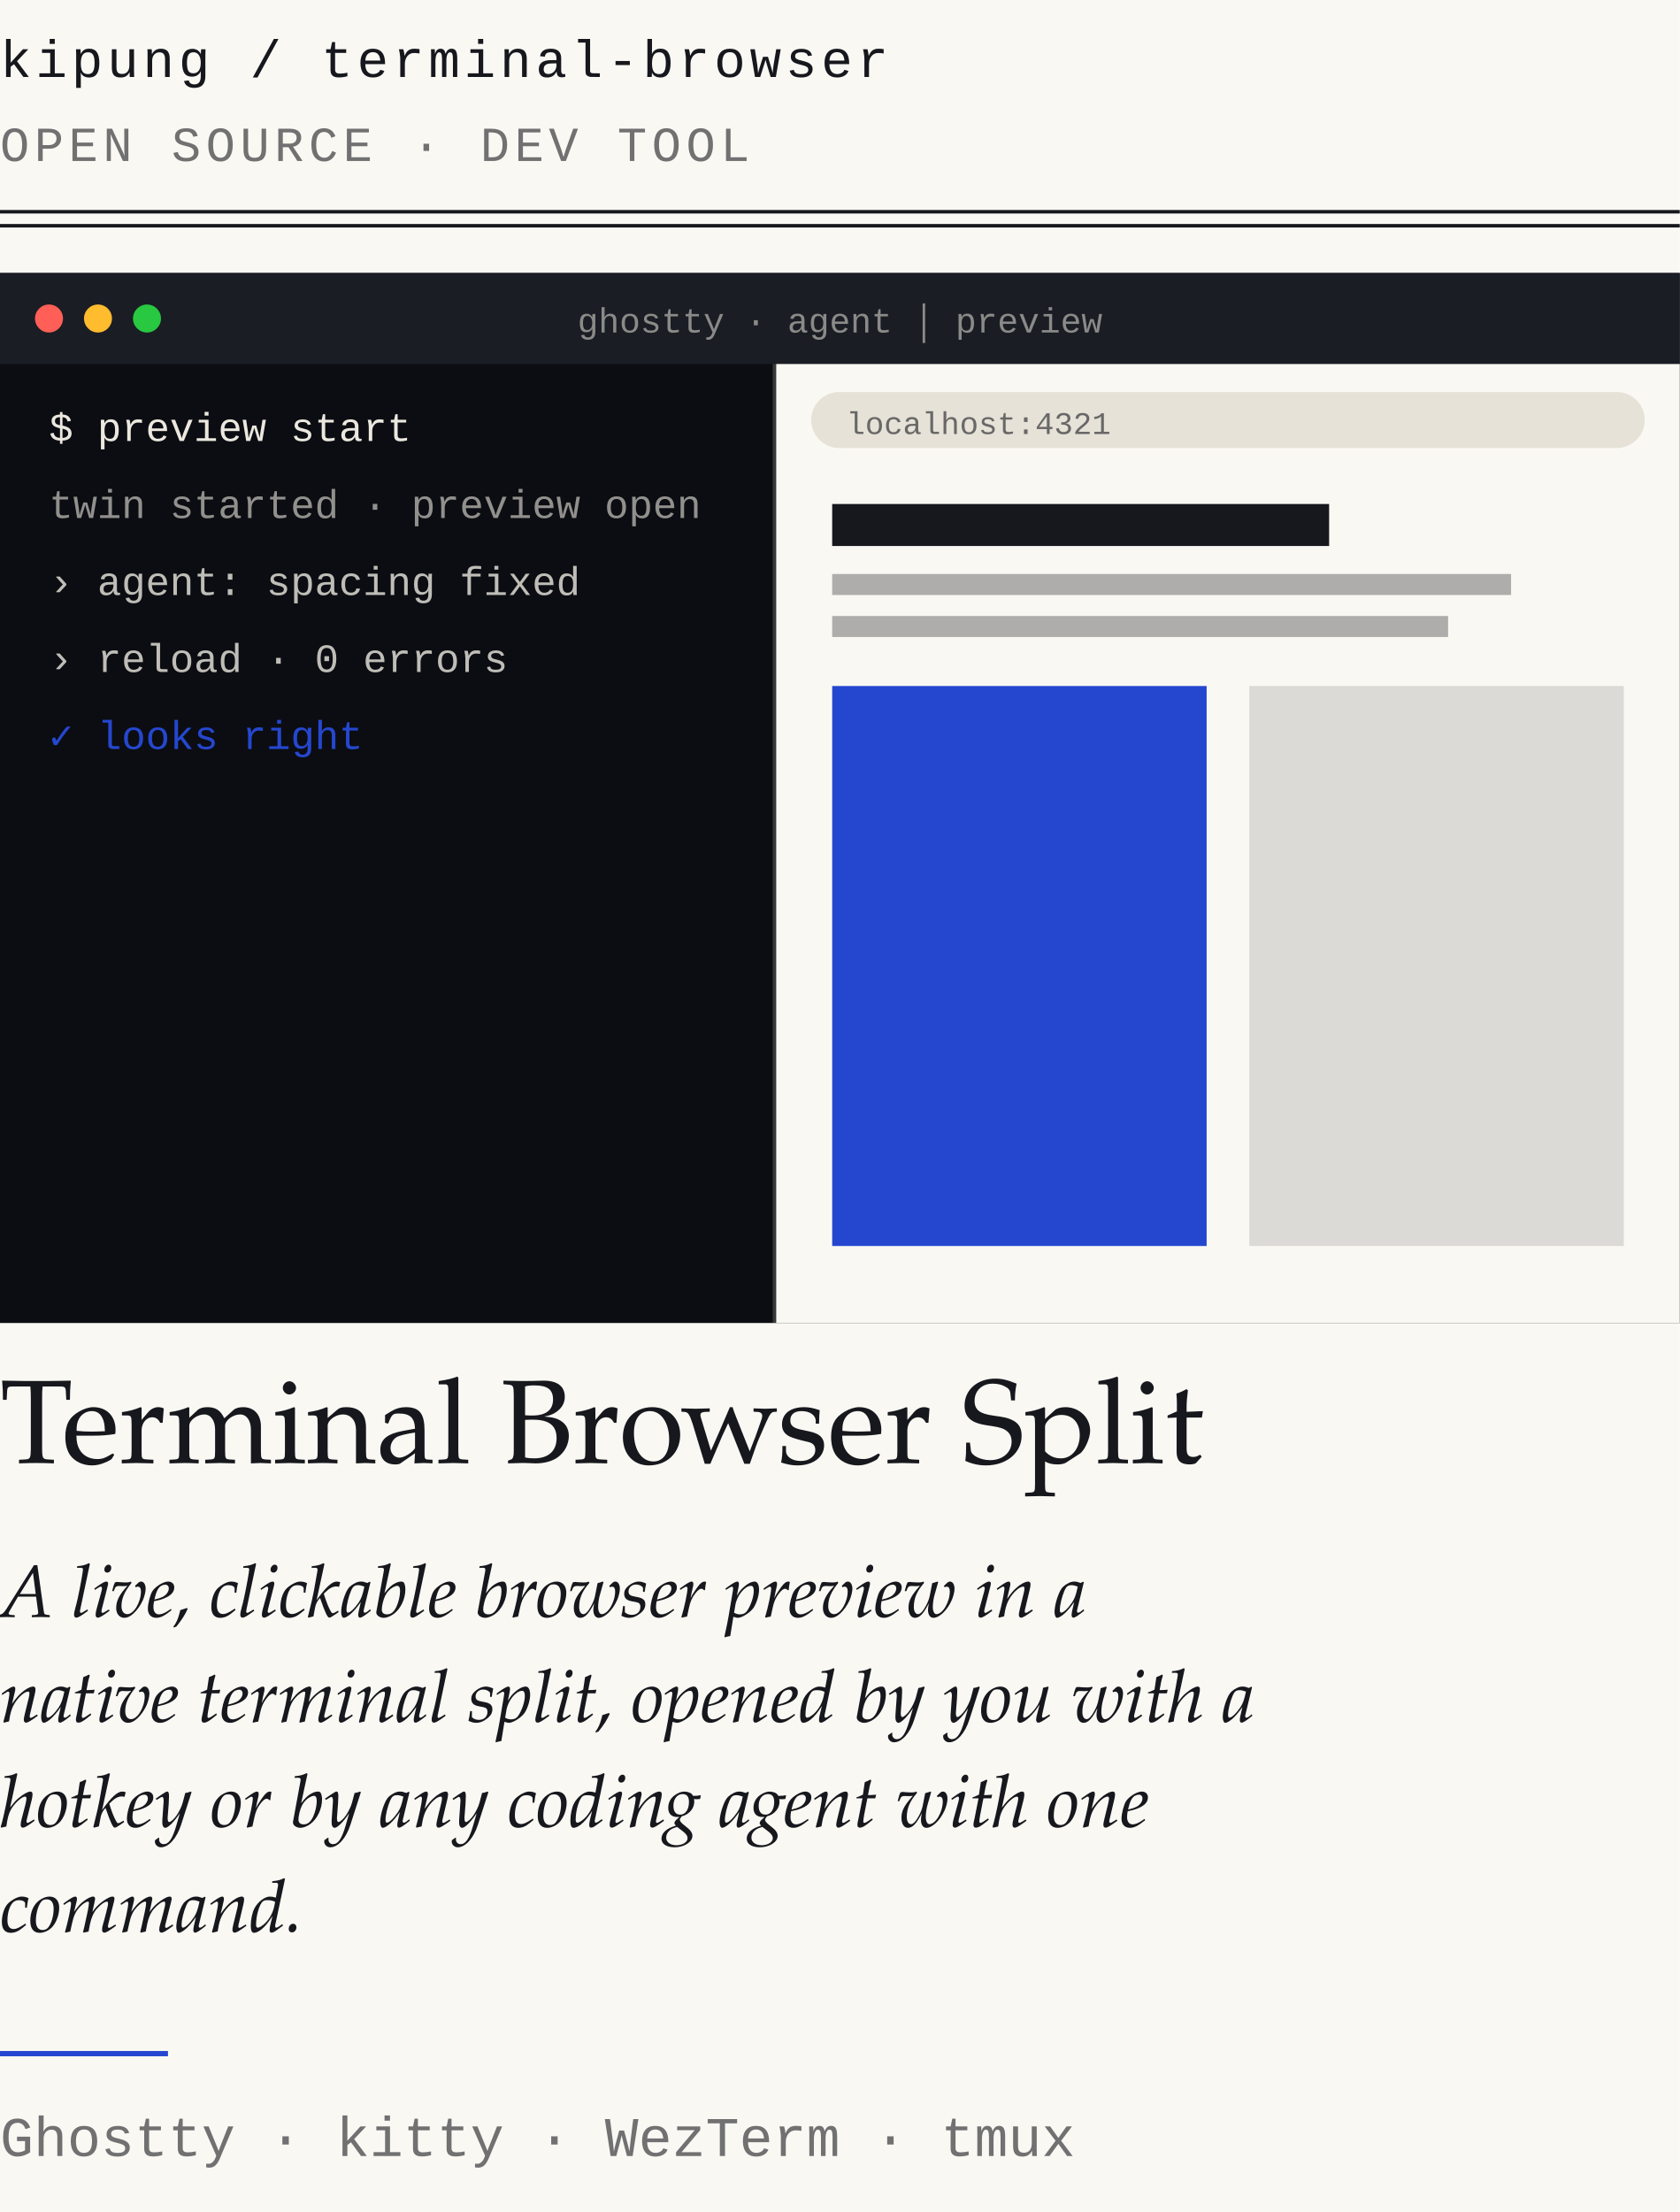
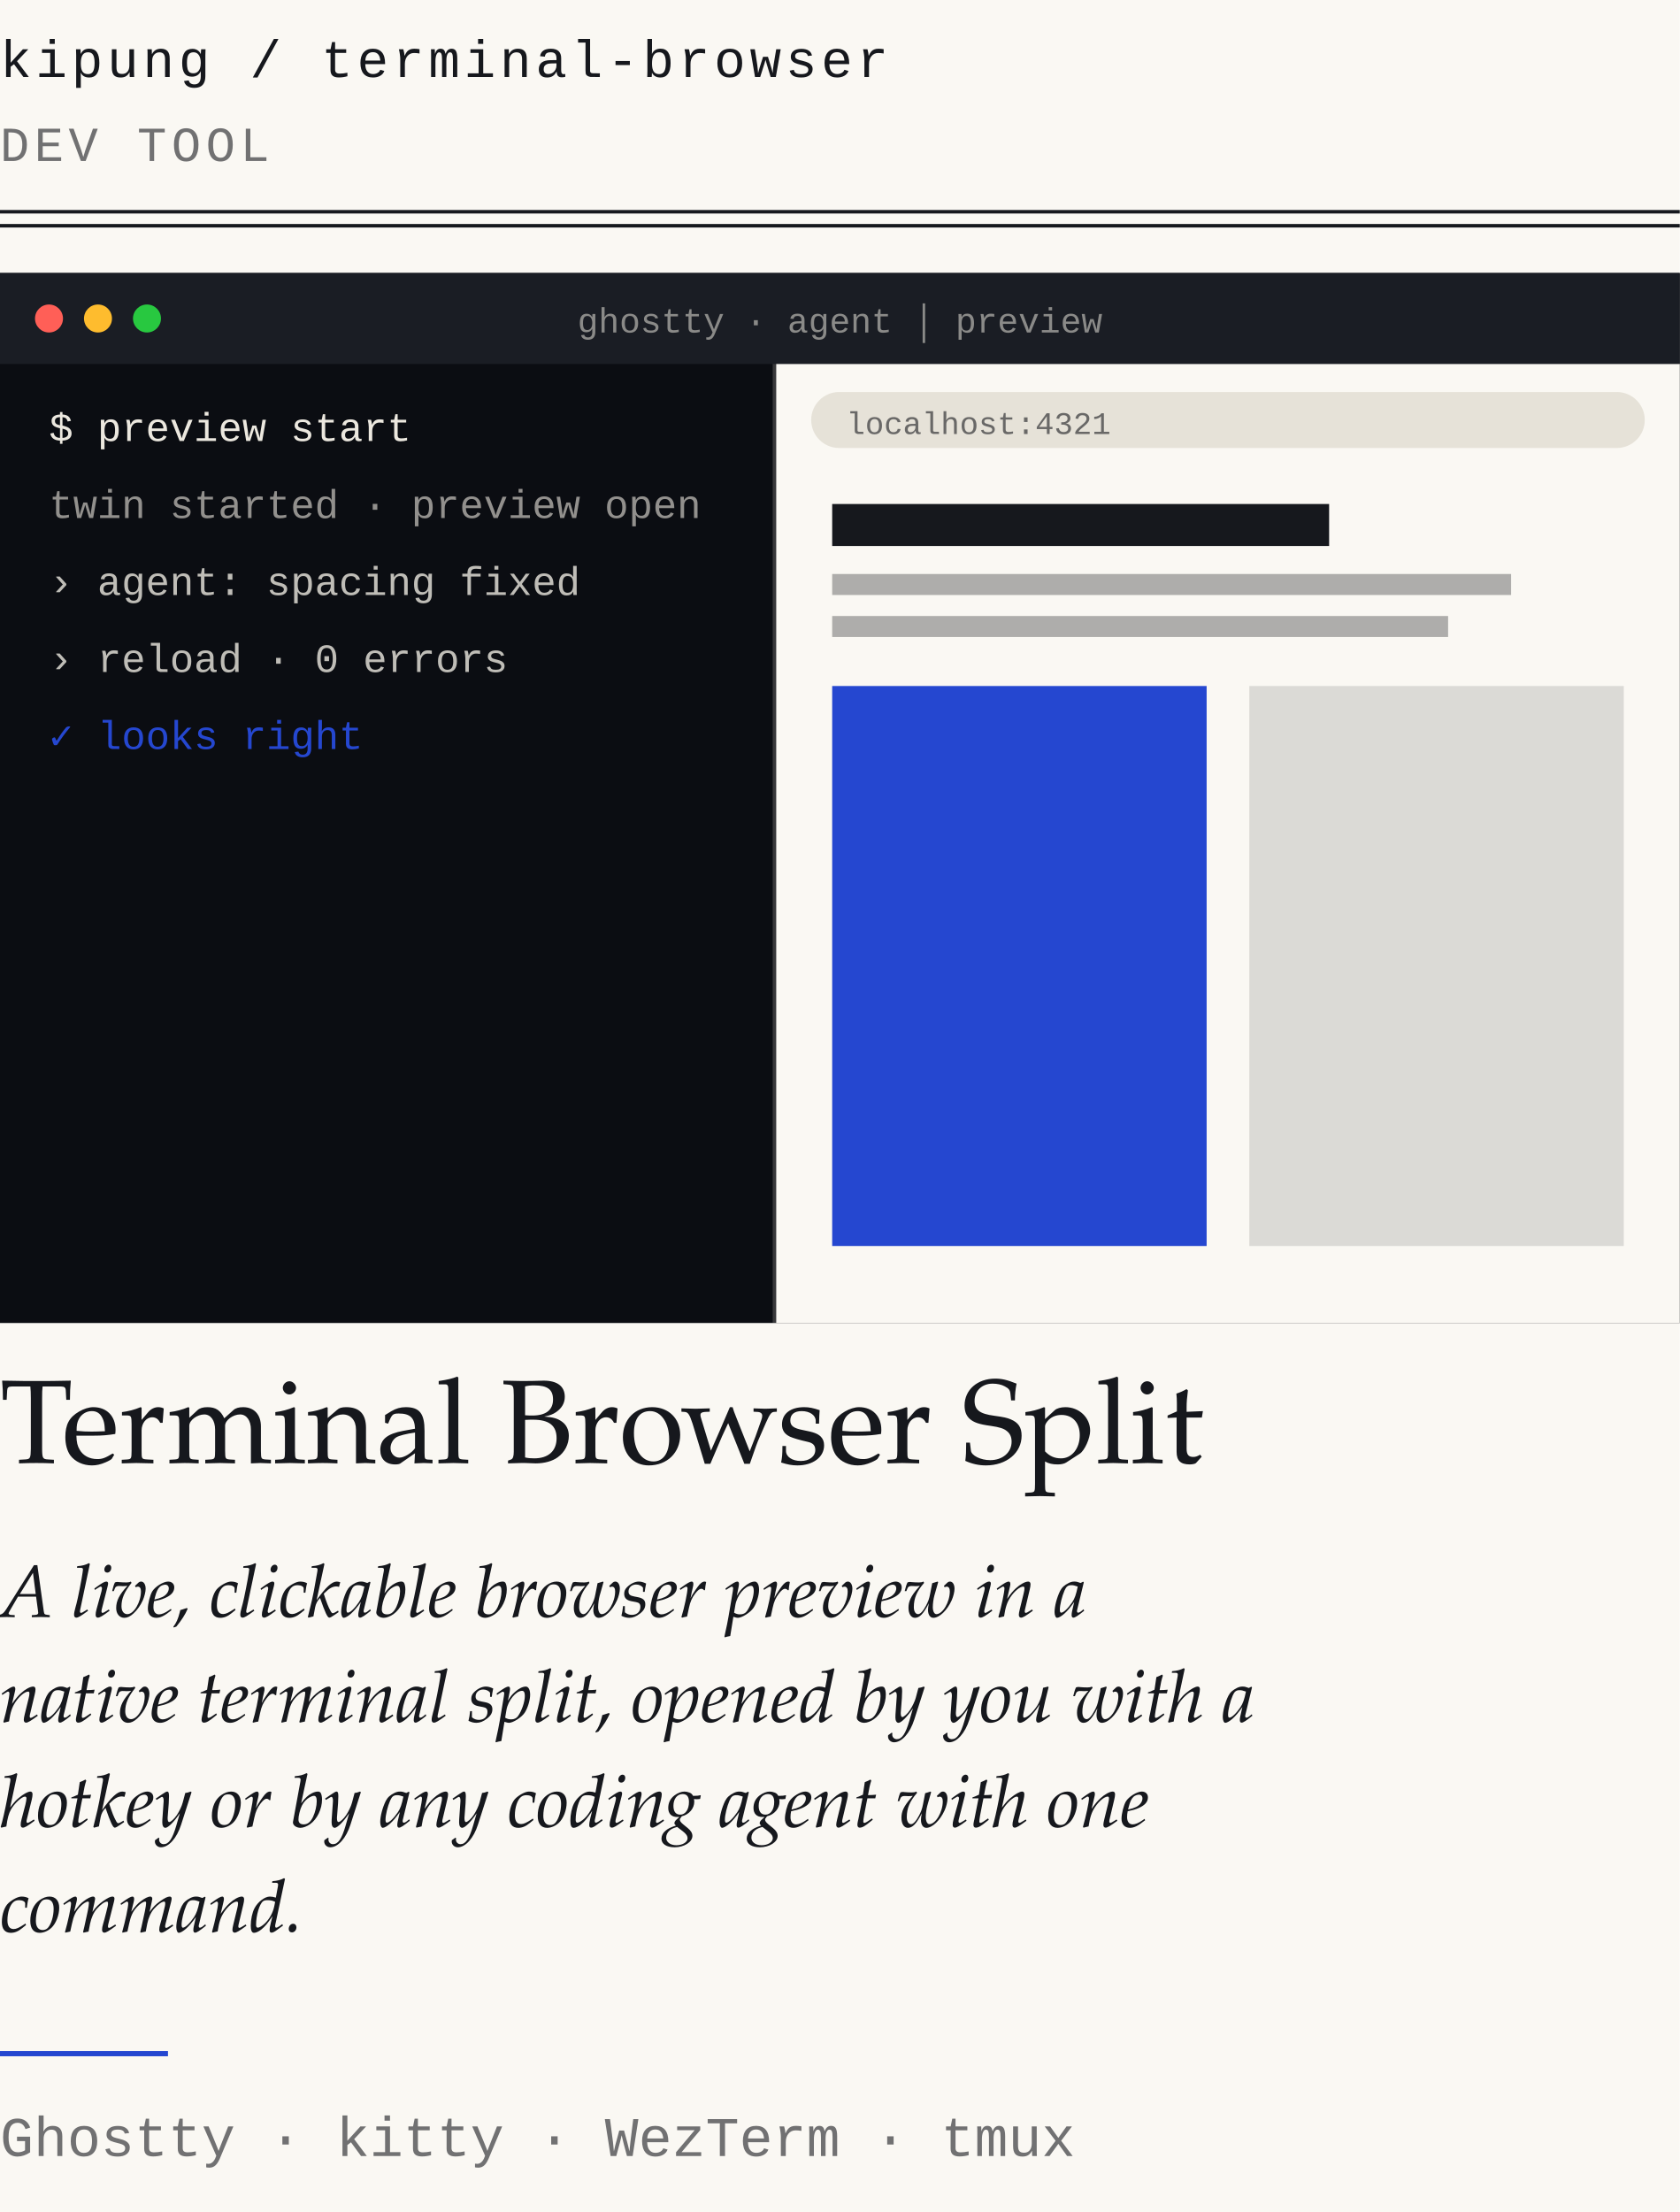
<svg xmlns="http://www.w3.org/2000/svg" width="480" height="632" viewBox="0 0 480 632" role="img" aria-label="Repository. Terminal Browser Split: A live, clickable browser preview in a native terminal split, opened by you with a hotkey or by any coding agent with one command.">
  <style>
  .s { font-family: 'Iowan Old Style', 'Palatino Linotype', Palatino, 'Book Antiqua', Georgia, serif; }
  .m { font-family: ui-monospace, SFMono-Regular, Menlo, Consolas, 'Liberation Mono', monospace; }
  .ink { fill: #16181d; }
  .dim { fill: #16181d99; }
  .acc { fill: #2547d0; }
  .cap { font-size: 11px; letter-spacing: .14em; text-transform: uppercase; }
</style>
  <rect width="480" height="632" fill="#faf8f3" />
  <text x="0" y="22" class="m ink" font-size="15" letter-spacing=".08em">kipung / terminal-browser</text>
-   <text x="0" y="46" class="m dim" font-size="14" letter-spacing=".1em">OPEN SOURCE · DEV TOOL</text>
+   <text x="0" y="46" class="m dim" font-size="14" letter-spacing=".1em">DEV TOOL</text>
  <rect x="0" y="60" width="480" height="1" fill="#16181d" />
  <rect x="0" y="64" width="480" height="1" fill="#16181d" />
  <rect x="0" y="78" width="480" height="300" fill="#0b0d12" />
  <rect x="0" y="78" width="480" height="26" fill="#1a1d24" />
  <circle cx="14" cy="91" r="4" fill="#ff5f57" />
  <circle cx="28" cy="91" r="4" fill="#febc2e" />
  <circle cx="42" cy="91" r="4" fill="#28c840" />
  <text x="240.0" y="95" class="m" font-size="10" fill="#ece8df88" text-anchor="middle">ghostty · agent │ preview</text>
  <text x="14" y="126" class="m" font-size="11.5" fill="#ece8df">$ preview start</text>
  <text x="14" y="148" class="m" font-size="11.5" fill="#ece8df99">twin started · preview open</text>
  <text x="14" y="170" class="m" font-size="11.5" fill="#ece8dfcc">› agent: spacing fixed</text>
  <text x="14" y="192" class="m" font-size="11.5" fill="#ece8dfcc">› reload · 0 errors</text>
  <text x="14" y="214" class="m" font-size="11.5" fill="#2547d0">✓ looks right</text>
  <rect x="221.8" y="104" width="258.2" height="274" fill="#faf8f3" />
  <rect x="231.8" y="112" width="238.2" height="16" rx="8" fill="#e6e2d8" />
  <text x="241.8" y="124" class="m" font-size="9" fill="#16181d99">localhost:4321</text>
  <rect x="237.8" y="144" width="142" height="12" fill="#16181d" />
  <rect x="237.8" y="164" width="194" height="6" fill="#16181d55" />
  <rect x="237.8" y="176" width="176" height="6" fill="#16181d55" />
  <rect x="237.8" y="196" width="107" height="160" fill="#2547d0" />
  <rect x="357" y="196" width="107" height="160" fill="#16181d22" />
  <rect x="220.8" y="104" width="1" height="274" fill="#ece8df33" />
  <text x="0" y="418" class="s ink" font-size="34">Terminal Browser Split</text>
  <text x="0" y="462" class="s ink" font-size="21" font-style="italic">A live, clickable browser preview in a</text>
  <text x="0" y="492" class="s ink" font-size="21" font-style="italic">native terminal split, opened by you with a</text>
  <text x="0" y="522" class="s ink" font-size="21" font-style="italic">hotkey or by any coding agent with one</text>
  <text x="0" y="552" class="s ink" font-size="21" font-style="italic">command.</text>
  <rect x="0" y="586" width="48" height="1.5" fill="#2547d0" />
  <text x="0" y="616" class="m dim" font-size="16">Ghostty · kitty · WezTerm · tmux</text>
</svg>
